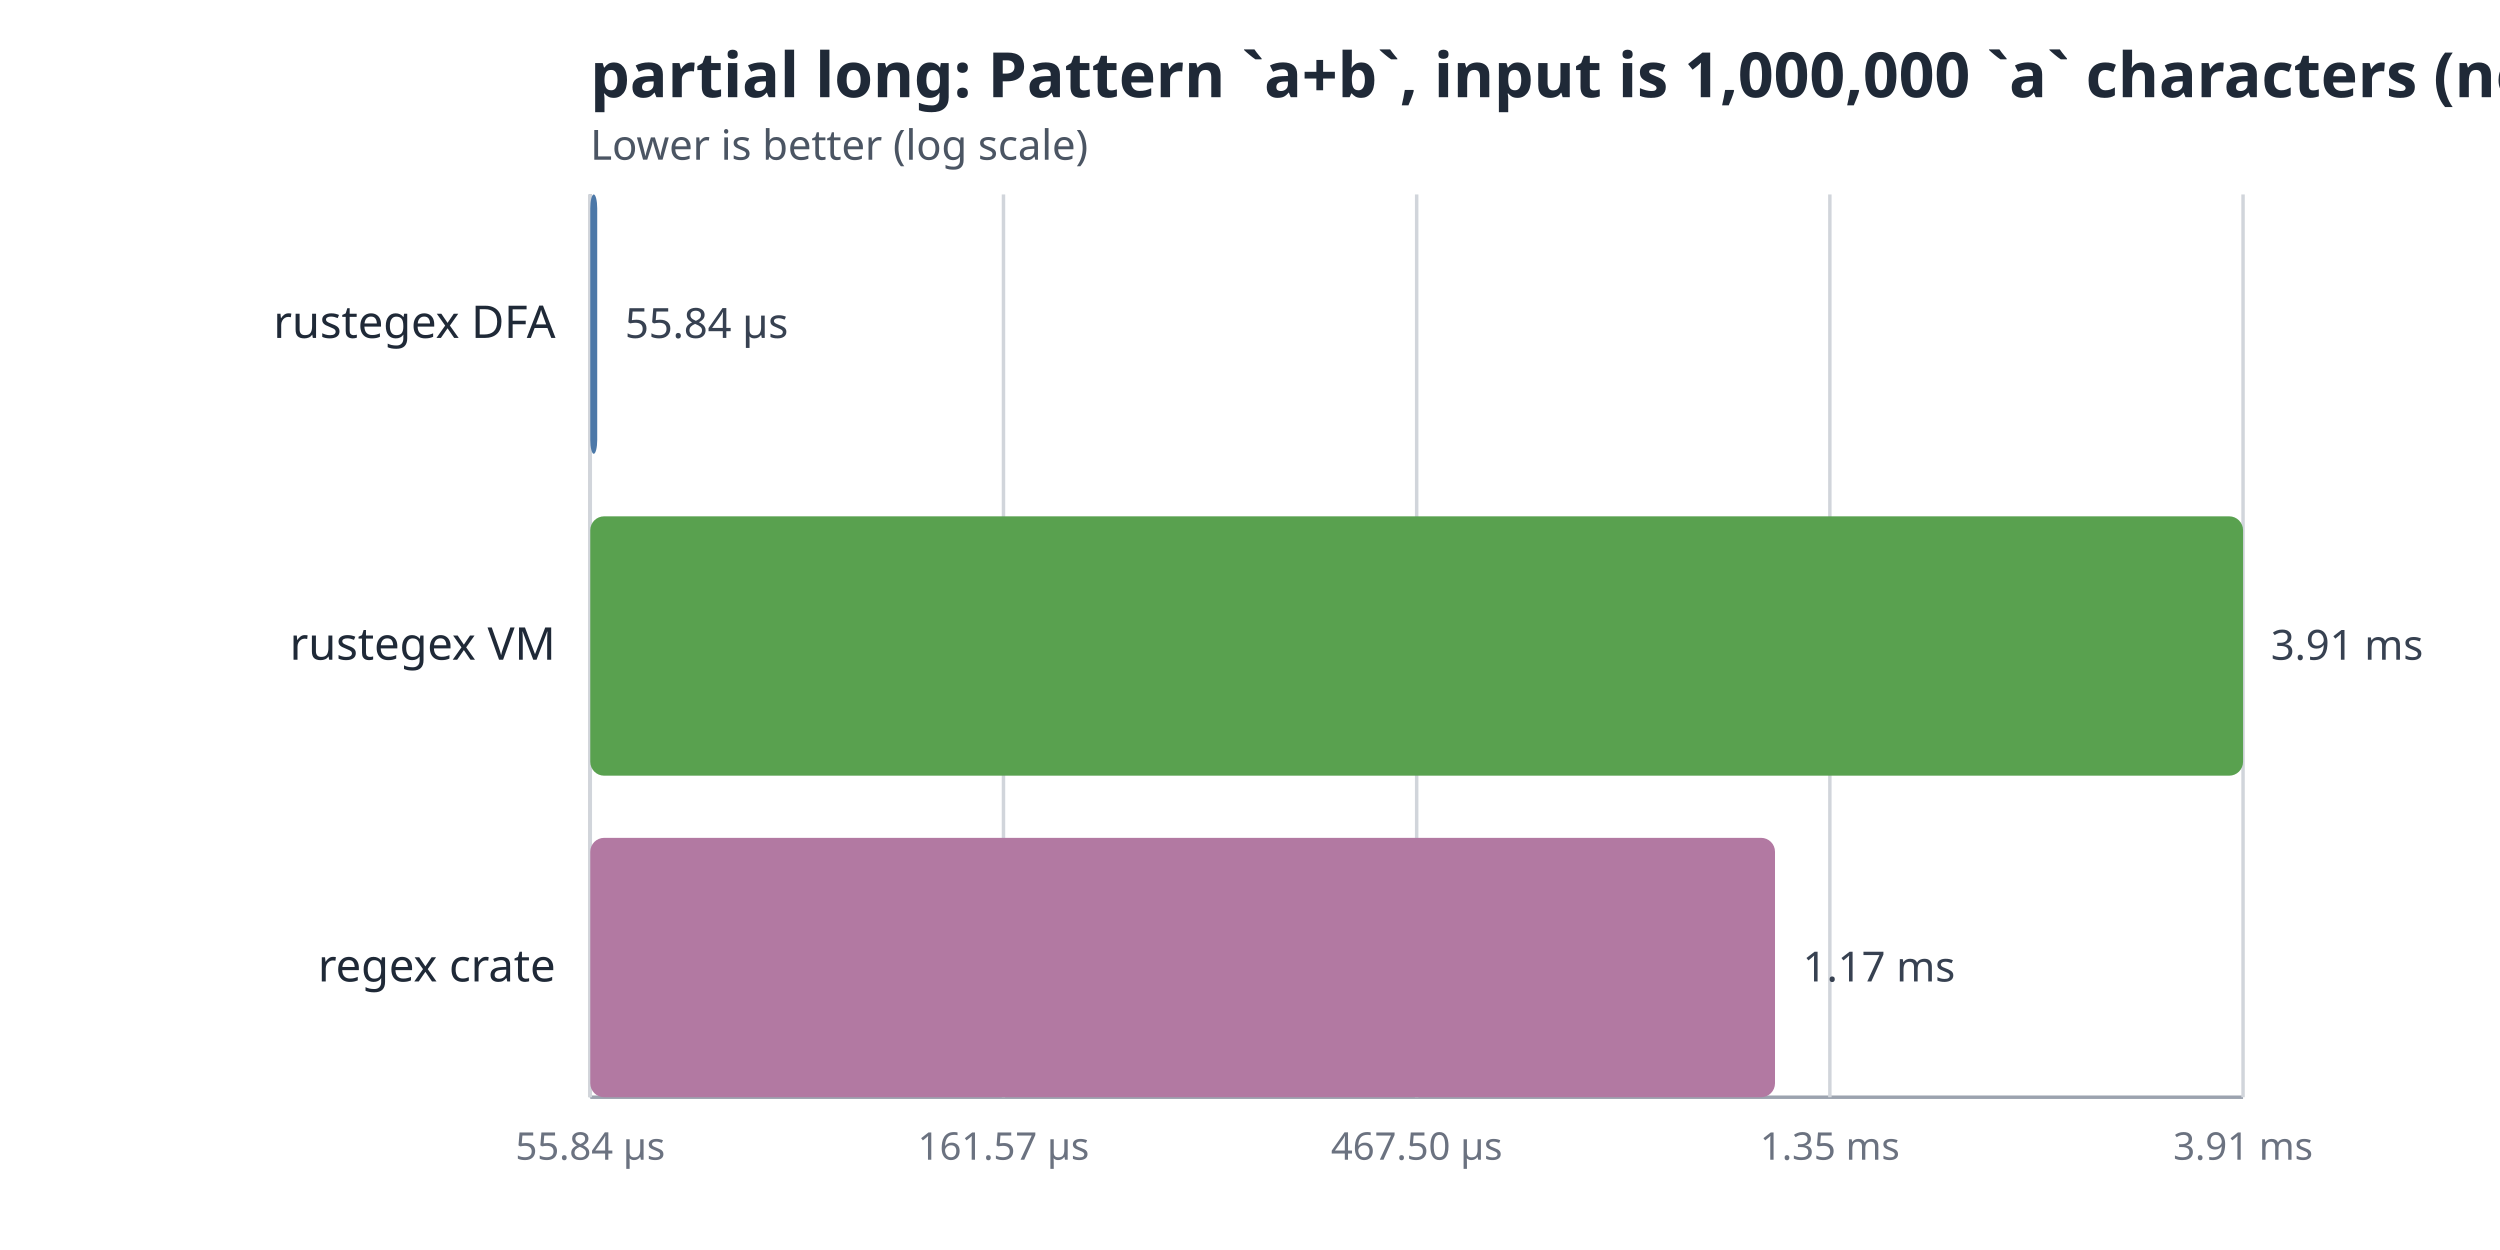
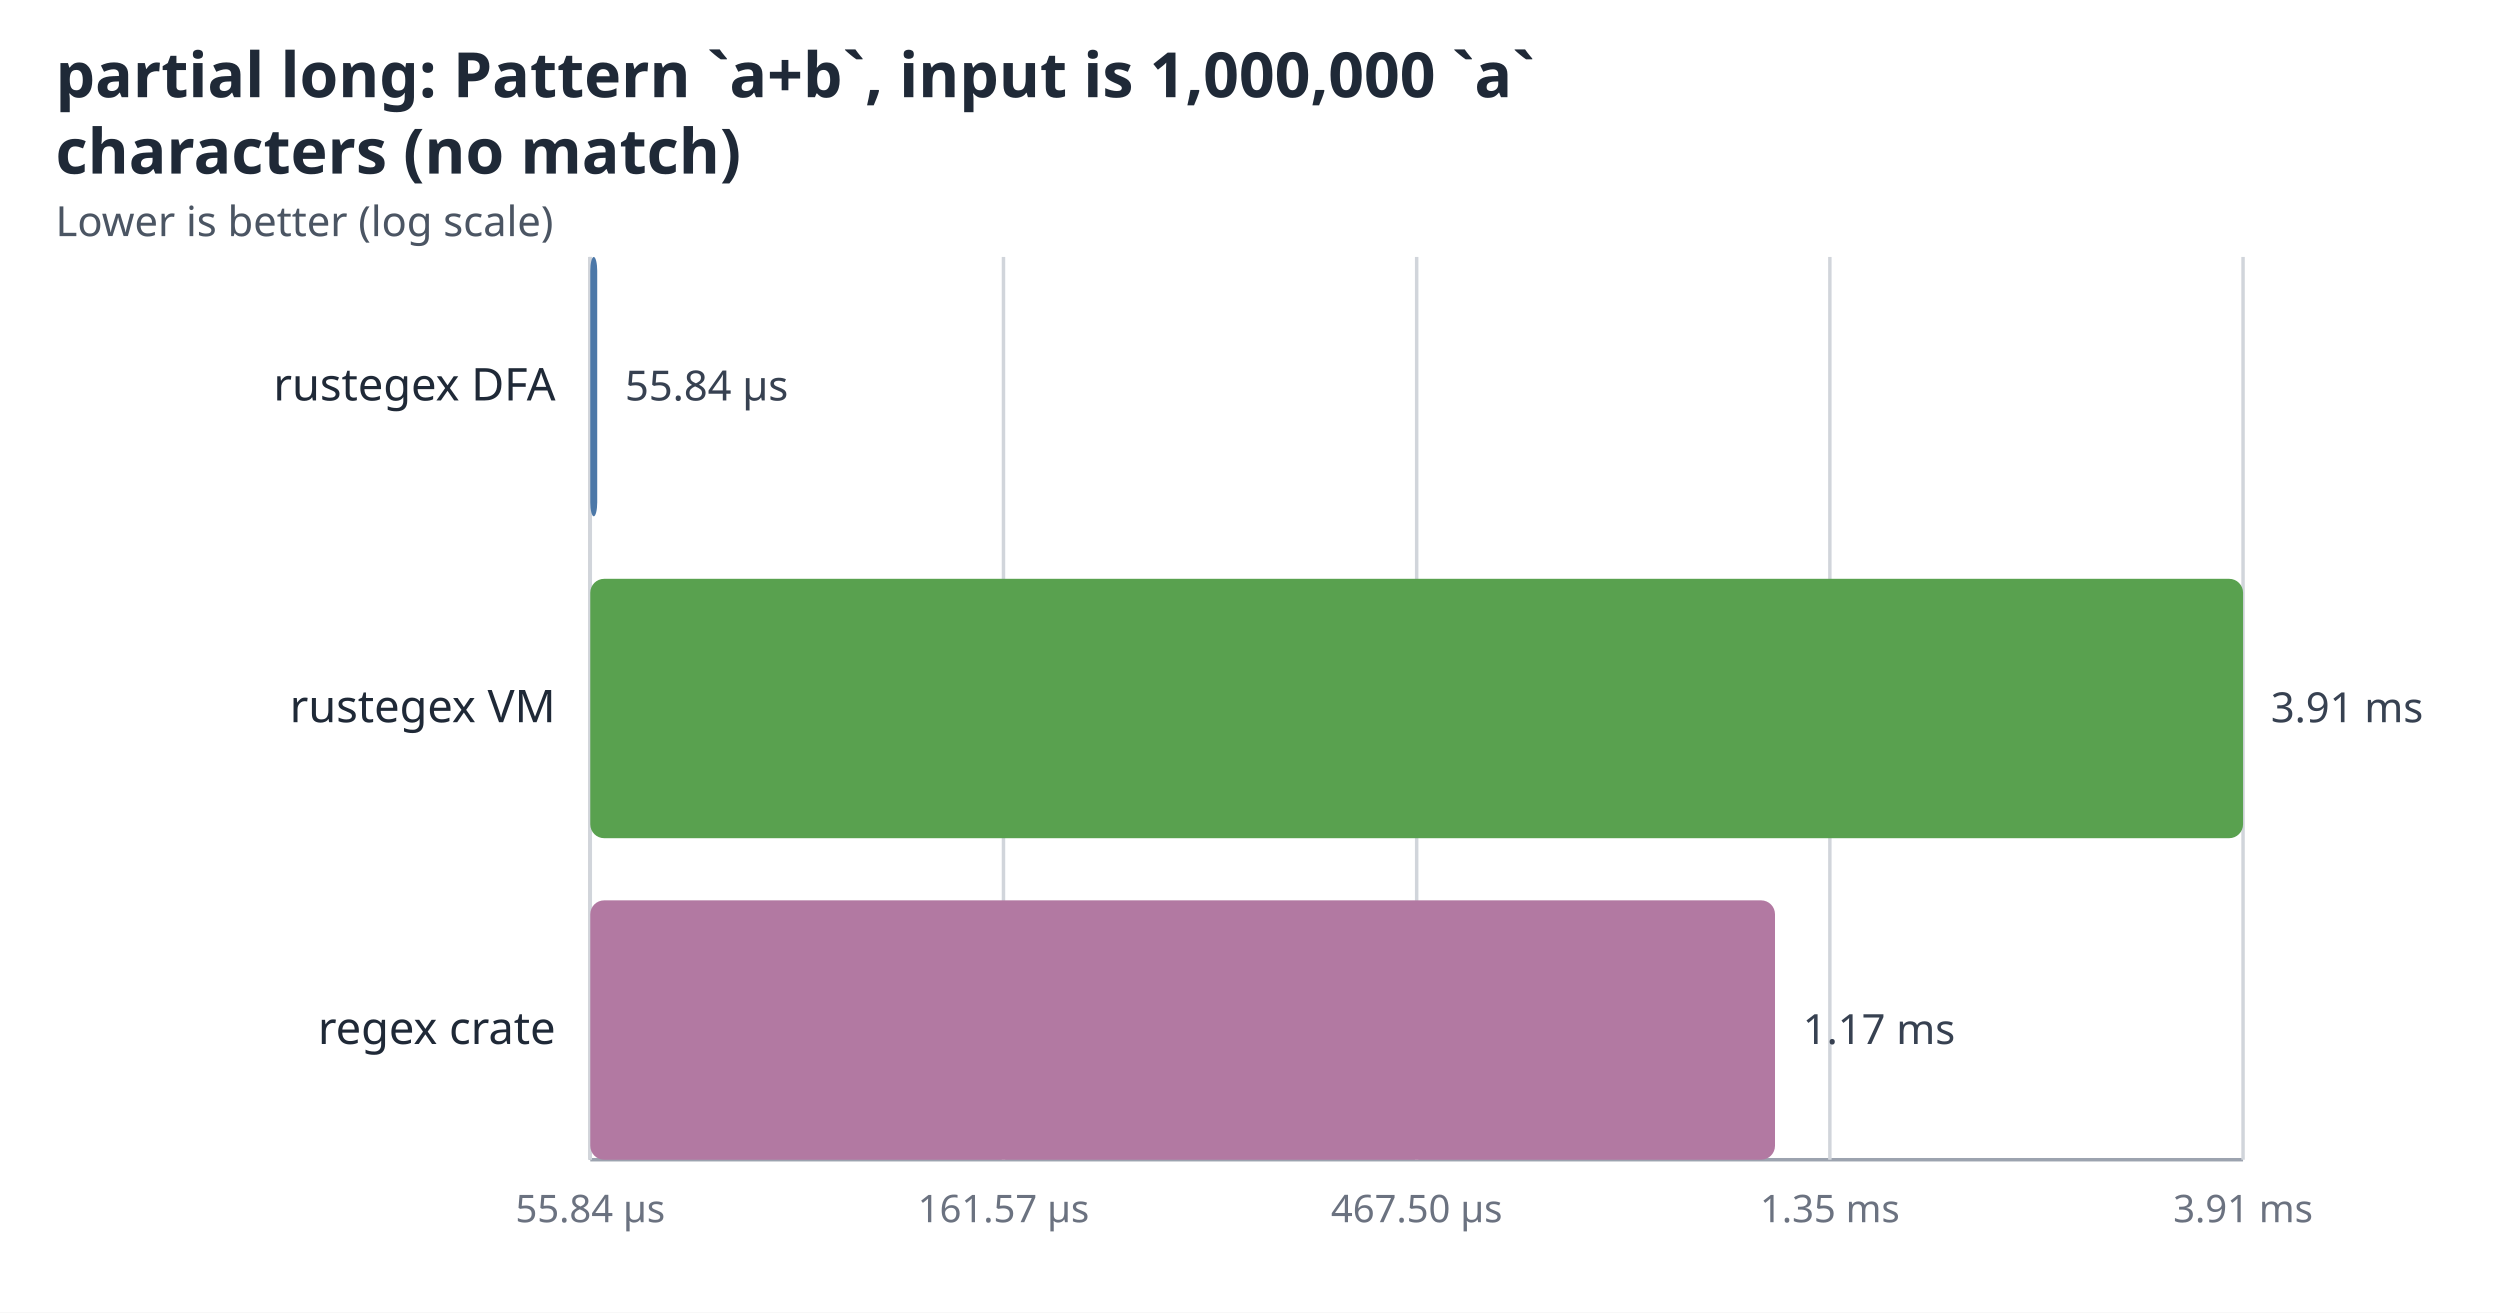
- <svg xmlns="http://www.w3.org/2000/svg" width="720" height="360" viewBox="0 0 720 360">
+ <svg xmlns="http://www.w3.org/2000/svg" width="720" height="378" viewBox="0 0 720 378">
  <rect width="100%" height="100%" fill="#ffffff" />
  <style>text { font-family: ui-sans-serif, system-ui, sans-serif; fill: #1f2937; }.title { font-size: 18px; font-weight: 700; }.subtitle { font-size: 12px; fill: #4b5563; }.label { font-size: 13px; }.value { font-size: 12px; fill: #374151; }.axis { stroke: #9ca3af; stroke-width: 1; }.tick { stroke: #d1d5db; stroke-width: 1; }.tick-label { font-size: 11px; fill: #6b7280; }</style>
-   <text class="title" x="170" y="28">partial long: Pattern `a+b`, input is 1,000,000 `a` characters (no match)</text>
-   <text class="subtitle" x="170" y="46">Lower is better (log scale)</text>
-   <line class="axis" x1="170" y1="316" x2="646" y2="316" />
-   <line class="axis" x1="170" y1="56" x2="170" y2="316" />
-   <line class="tick" x1="170.0" y1="56" x2="170.0" y2="316" />
-   <text class="tick-label" x="170.0" y="334" text-anchor="middle">55.84 µs</text>
-   <line class="tick" x1="289.0" y1="56" x2="289.0" y2="316" />
-   <text class="tick-label" x="289.0" y="334" text-anchor="middle">161.57 µs</text>
-   <line class="tick" x1="408.0" y1="56" x2="408.0" y2="316" />
-   <text class="tick-label" x="408.0" y="334" text-anchor="middle">467.50 µs</text>
-   <line class="tick" x1="527.0" y1="56" x2="527.0" y2="316" />
-   <text class="tick-label" x="527.0" y="334" text-anchor="middle">1.35 ms</text>
-   <line class="tick" x1="646.0" y1="56" x2="646.0" y2="316" />
-   <text class="tick-label" x="646.0" y="334" text-anchor="middle">3.91 ms</text>
-   <rect x="170.0" y="56.0" width="2.0" height="74.7" fill="#4c78a8" rx="4" />
-   <text class="label" x="160" y="97.333" text-anchor="end">rustegex DFA</text>
-   <text class="value" x="180.0" y="97.333">55.84 µs</text>
-   <rect x="170.0" y="148.7" width="476.0" height="74.7" fill="#59a14f" rx="4" />
-   <text class="label" x="160" y="190" text-anchor="end">rustegex VM</text>
-   <text class="value" x="654.0" y="190">3.91 ms</text>
-   <rect x="170.0" y="241.3" width="341.2" height="74.7" fill="#b279a2" rx="4" />
-   <text class="label" x="160" y="282.667" text-anchor="end">regex crate</text>
-   <text class="value" x="519.2" y="282.667">1.17 ms</text>
+   <text class="title" x="16" y="28">partial long: Pattern `a+b`, input is 1,000,000 `a`</text>
+   <text class="title" x="16" y="50">characters (no match)</text>
+   <text class="subtitle" x="16" y="68">Lower is better (log scale)</text>
+   <line class="axis" x1="170" y1="334" x2="646" y2="334" />
+   <line class="axis" x1="170" y1="74" x2="170" y2="334" />
+   <line class="tick" x1="170.0" y1="74" x2="170.0" y2="334" />
+   <text class="tick-label" x="170.0" y="352" text-anchor="middle">55.84 µs</text>
+   <line class="tick" x1="289.0" y1="74" x2="289.0" y2="334" />
+   <text class="tick-label" x="289.0" y="352" text-anchor="middle">161.57 µs</text>
+   <line class="tick" x1="408.0" y1="74" x2="408.0" y2="334" />
+   <text class="tick-label" x="408.0" y="352" text-anchor="middle">467.50 µs</text>
+   <line class="tick" x1="527.0" y1="74" x2="527.0" y2="334" />
+   <text class="tick-label" x="527.0" y="352" text-anchor="middle">1.35 ms</text>
+   <line class="tick" x1="646.0" y1="74" x2="646.0" y2="334" />
+   <text class="tick-label" x="646.0" y="352" text-anchor="middle">3.91 ms</text>
+   <rect x="170.0" y="74.0" width="2.0" height="74.7" fill="#4c78a8" rx="4" />
+   <text class="label" x="160" y="115.333" text-anchor="end">rustegex DFA</text>
+   <text class="value" x="180.0" y="115.333">55.84 µs</text>
+   <rect x="170.0" y="166.7" width="476.0" height="74.7" fill="#59a14f" rx="4" />
+   <text class="label" x="160" y="208" text-anchor="end">rustegex VM</text>
+   <text class="value" x="654.0" y="208">3.91 ms</text>
+   <rect x="170.0" y="259.3" width="341.2" height="74.7" fill="#b279a2" rx="4" />
+   <text class="label" x="160" y="300.667" text-anchor="end">regex crate</text>
+   <text class="value" x="519.2" y="300.667">1.17 ms</text>
</svg>
